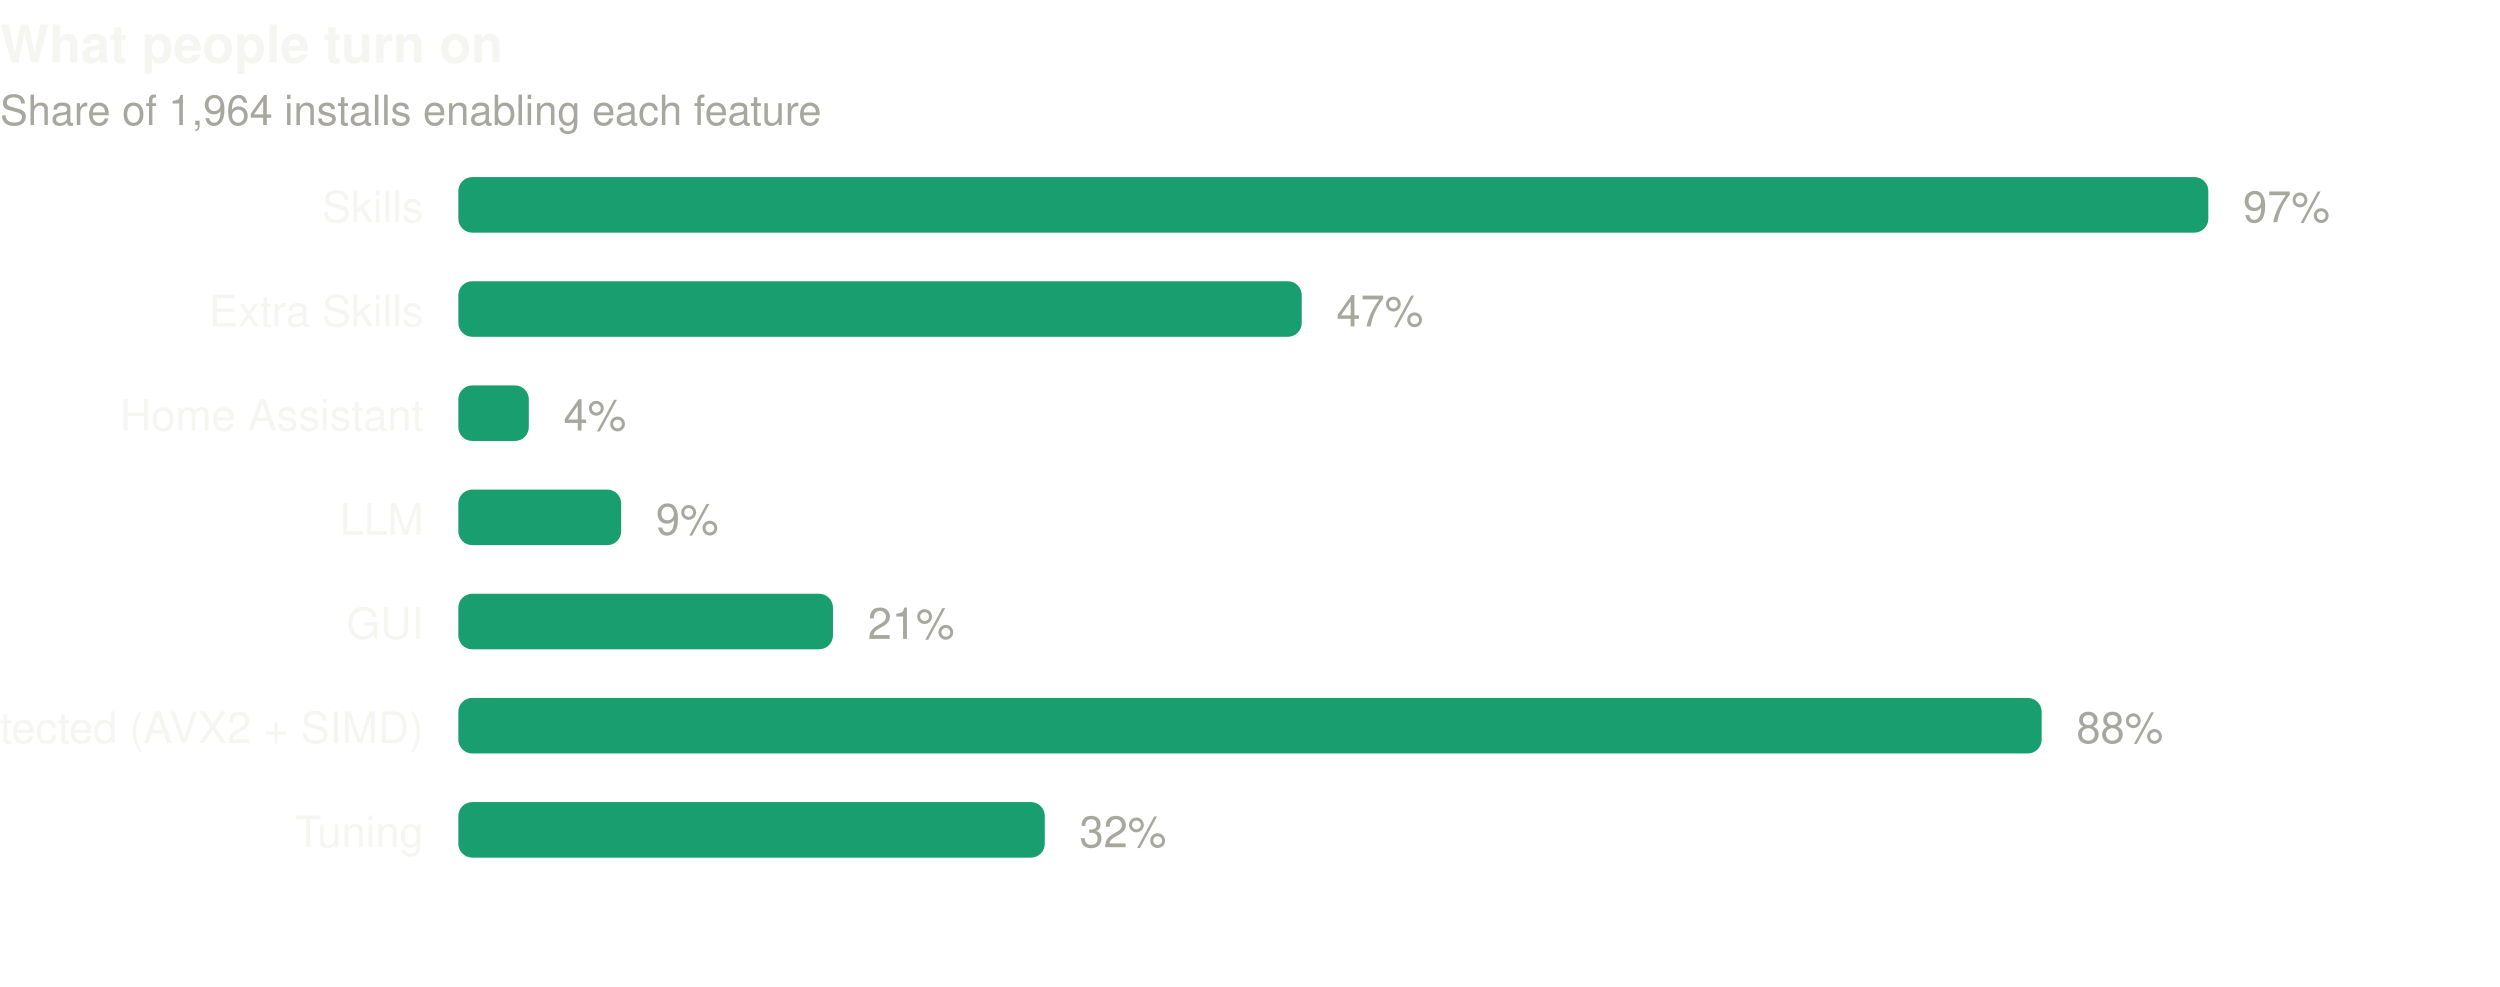
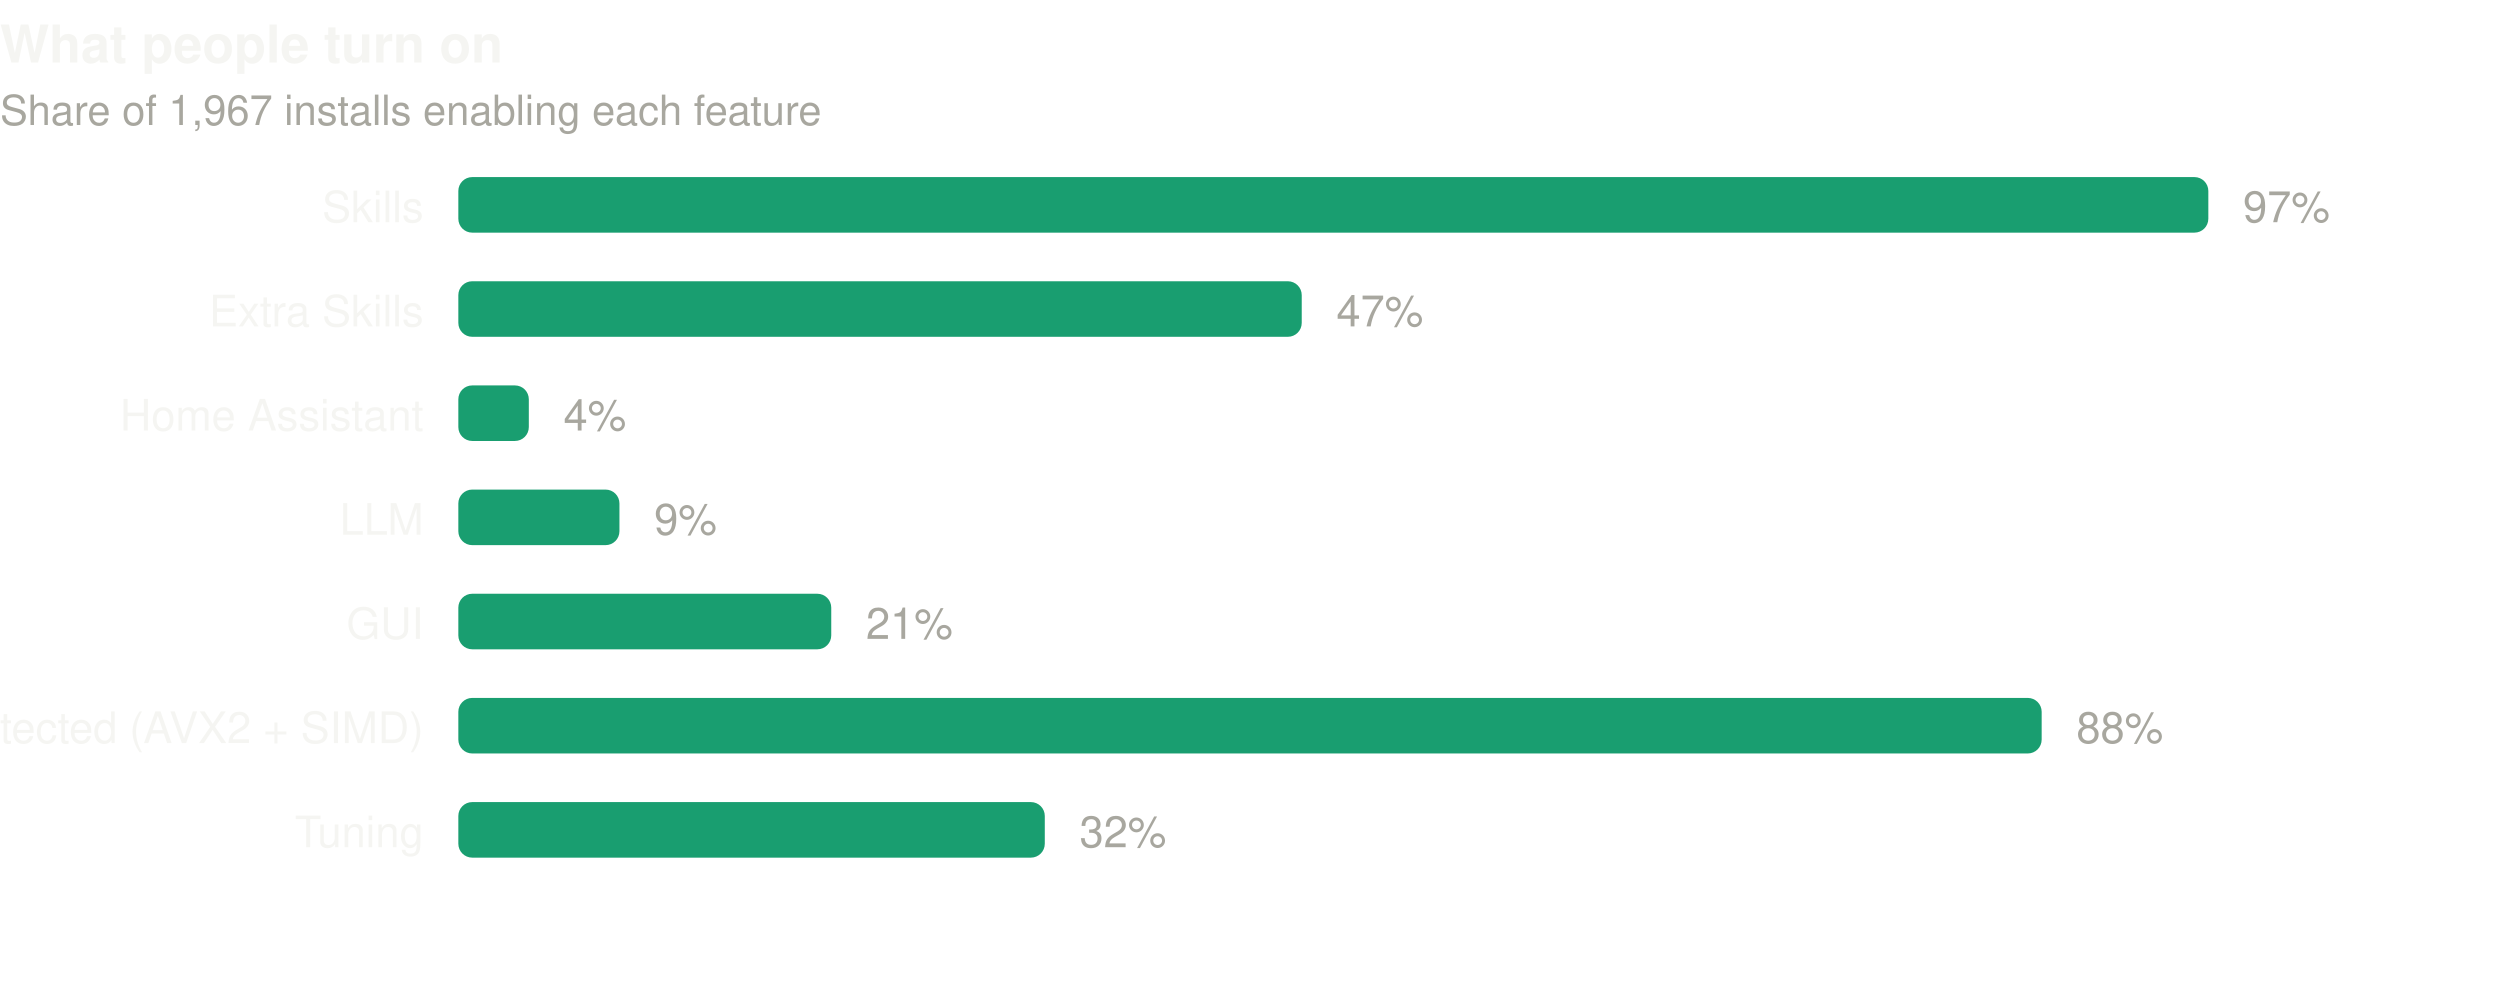
- <svg xmlns="http://www.w3.org/2000/svg" width="720" height="284" viewBox="0 0 720 284" role="img" aria-label="What people turn on. Share of 1,964 installs enabling each feature">
+ <svg xmlns="http://www.w3.org/2000/svg" width="720" height="284" viewBox="0 0 720 284" role="img" aria-label="What people turn on. Share of 1,967 installs enabling each feature">
  <text x="0" y="18" font-family="ui-sans-serif,-apple-system,BlinkMacSystemFont,'Segoe UI',Helvetica,Arial,sans-serif" font-size="15" font-weight="600" fill="#f5f5f2">What people turn on</text>
-   <text x="0" y="36" font-family="ui-sans-serif,-apple-system,BlinkMacSystemFont,'Segoe UI',Helvetica,Arial,sans-serif" font-size="12" fill="#a8a79f">Share of 1,964 installs enabling each feature</text>
+   <text x="0" y="36" font-family="ui-sans-serif,-apple-system,BlinkMacSystemFont,'Segoe UI',Helvetica,Arial,sans-serif" font-size="12" fill="#a8a79f">Share of 1,967 installs enabling each feature</text>
  <text x="122" y="64.0" text-anchor="end" font-family="ui-sans-serif,-apple-system,BlinkMacSystemFont,'Segoe UI',Helvetica,Arial,sans-serif" font-size="12.5" fill="#f5f5f2">Skills</text>
  <rect x="132" y="51.0" width="504.0" height="16" rx="4" fill="#199e70" />
  <text x="646.0" y="64.0" font-family="ui-sans-serif,-apple-system,BlinkMacSystemFont,'Segoe UI',Helvetica,Arial,sans-serif" font-size="12.5" fill="#a8a79f">97%</text>
  <text x="122" y="94.0" text-anchor="end" font-family="ui-sans-serif,-apple-system,BlinkMacSystemFont,'Segoe UI',Helvetica,Arial,sans-serif" font-size="12.5" fill="#f5f5f2">Extra Skills</text>
  <rect x="132" y="81.0" width="242.9" height="16" rx="4" fill="#199e70" />
  <text x="384.9" y="94.0" font-family="ui-sans-serif,-apple-system,BlinkMacSystemFont,'Segoe UI',Helvetica,Arial,sans-serif" font-size="12.5" fill="#a8a79f">47%</text>
  <text x="122" y="124.0" text-anchor="end" font-family="ui-sans-serif,-apple-system,BlinkMacSystemFont,'Segoe UI',Helvetica,Arial,sans-serif" font-size="12.5" fill="#f5f5f2">Home Assistant</text>
  <rect x="132" y="111.0" width="20.3" height="16" rx="4" fill="#199e70" />
  <text x="162.3" y="124.0" font-family="ui-sans-serif,-apple-system,BlinkMacSystemFont,'Segoe UI',Helvetica,Arial,sans-serif" font-size="12.5" fill="#a8a79f">4%</text>
  <text x="122" y="154.0" text-anchor="end" font-family="ui-sans-serif,-apple-system,BlinkMacSystemFont,'Segoe UI',Helvetica,Arial,sans-serif" font-size="12.5" fill="#f5f5f2">LLM</text>
-   <rect x="132" y="141.0" width="46.9" height="16" rx="4" fill="#199e70" />
-   <text x="188.9" y="154.0" font-family="ui-sans-serif,-apple-system,BlinkMacSystemFont,'Segoe UI',Helvetica,Arial,sans-serif" font-size="12.5" fill="#a8a79f">9%</text>
+   <rect x="132" y="141.0" width="46.4" height="16" rx="4" fill="#199e70" />
+   <text x="188.4" y="154.0" font-family="ui-sans-serif,-apple-system,BlinkMacSystemFont,'Segoe UI',Helvetica,Arial,sans-serif" font-size="12.5" fill="#a8a79f">9%</text>
  <text x="122" y="184.0" text-anchor="end" font-family="ui-sans-serif,-apple-system,BlinkMacSystemFont,'Segoe UI',Helvetica,Arial,sans-serif" font-size="12.5" fill="#f5f5f2">GUI</text>
-   <rect x="132" y="171.0" width="107.9" height="16" rx="4" fill="#199e70" />
-   <text x="249.9" y="184.0" font-family="ui-sans-serif,-apple-system,BlinkMacSystemFont,'Segoe UI',Helvetica,Arial,sans-serif" font-size="12.5" fill="#a8a79f">21%</text>
+   <rect x="132" y="171.0" width="107.4" height="16" rx="4" fill="#199e70" />
+   <text x="249.4" y="184.0" font-family="ui-sans-serif,-apple-system,BlinkMacSystemFont,'Segoe UI',Helvetica,Arial,sans-serif" font-size="12.5" fill="#a8a79f">21%</text>
  <text x="122" y="214.0" text-anchor="end" font-family="ui-sans-serif,-apple-system,BlinkMacSystemFont,'Segoe UI',Helvetica,Arial,sans-serif" font-size="12.5" fill="#f5f5f2">CPU capability detected (AVX2 + SIMD)</text>
  <rect x="132" y="201.0" width="456.0" height="16" rx="4" fill="#199e70" />
  <text x="598.0" y="214.0" font-family="ui-sans-serif,-apple-system,BlinkMacSystemFont,'Segoe UI',Helvetica,Arial,sans-serif" font-size="12.5" fill="#a8a79f">88%</text>
  <text x="122" y="244.0" text-anchor="end" font-family="ui-sans-serif,-apple-system,BlinkMacSystemFont,'Segoe UI',Helvetica,Arial,sans-serif" font-size="12.5" fill="#f5f5f2">Tuning</text>
  <rect x="132" y="231.0" width="168.9" height="16" rx="4" fill="#199e70" />
  <text x="310.9" y="244.0" font-family="ui-sans-serif,-apple-system,BlinkMacSystemFont,'Segoe UI',Helvetica,Arial,sans-serif" font-size="12.5" fill="#a8a79f">32%</text>
</svg>
